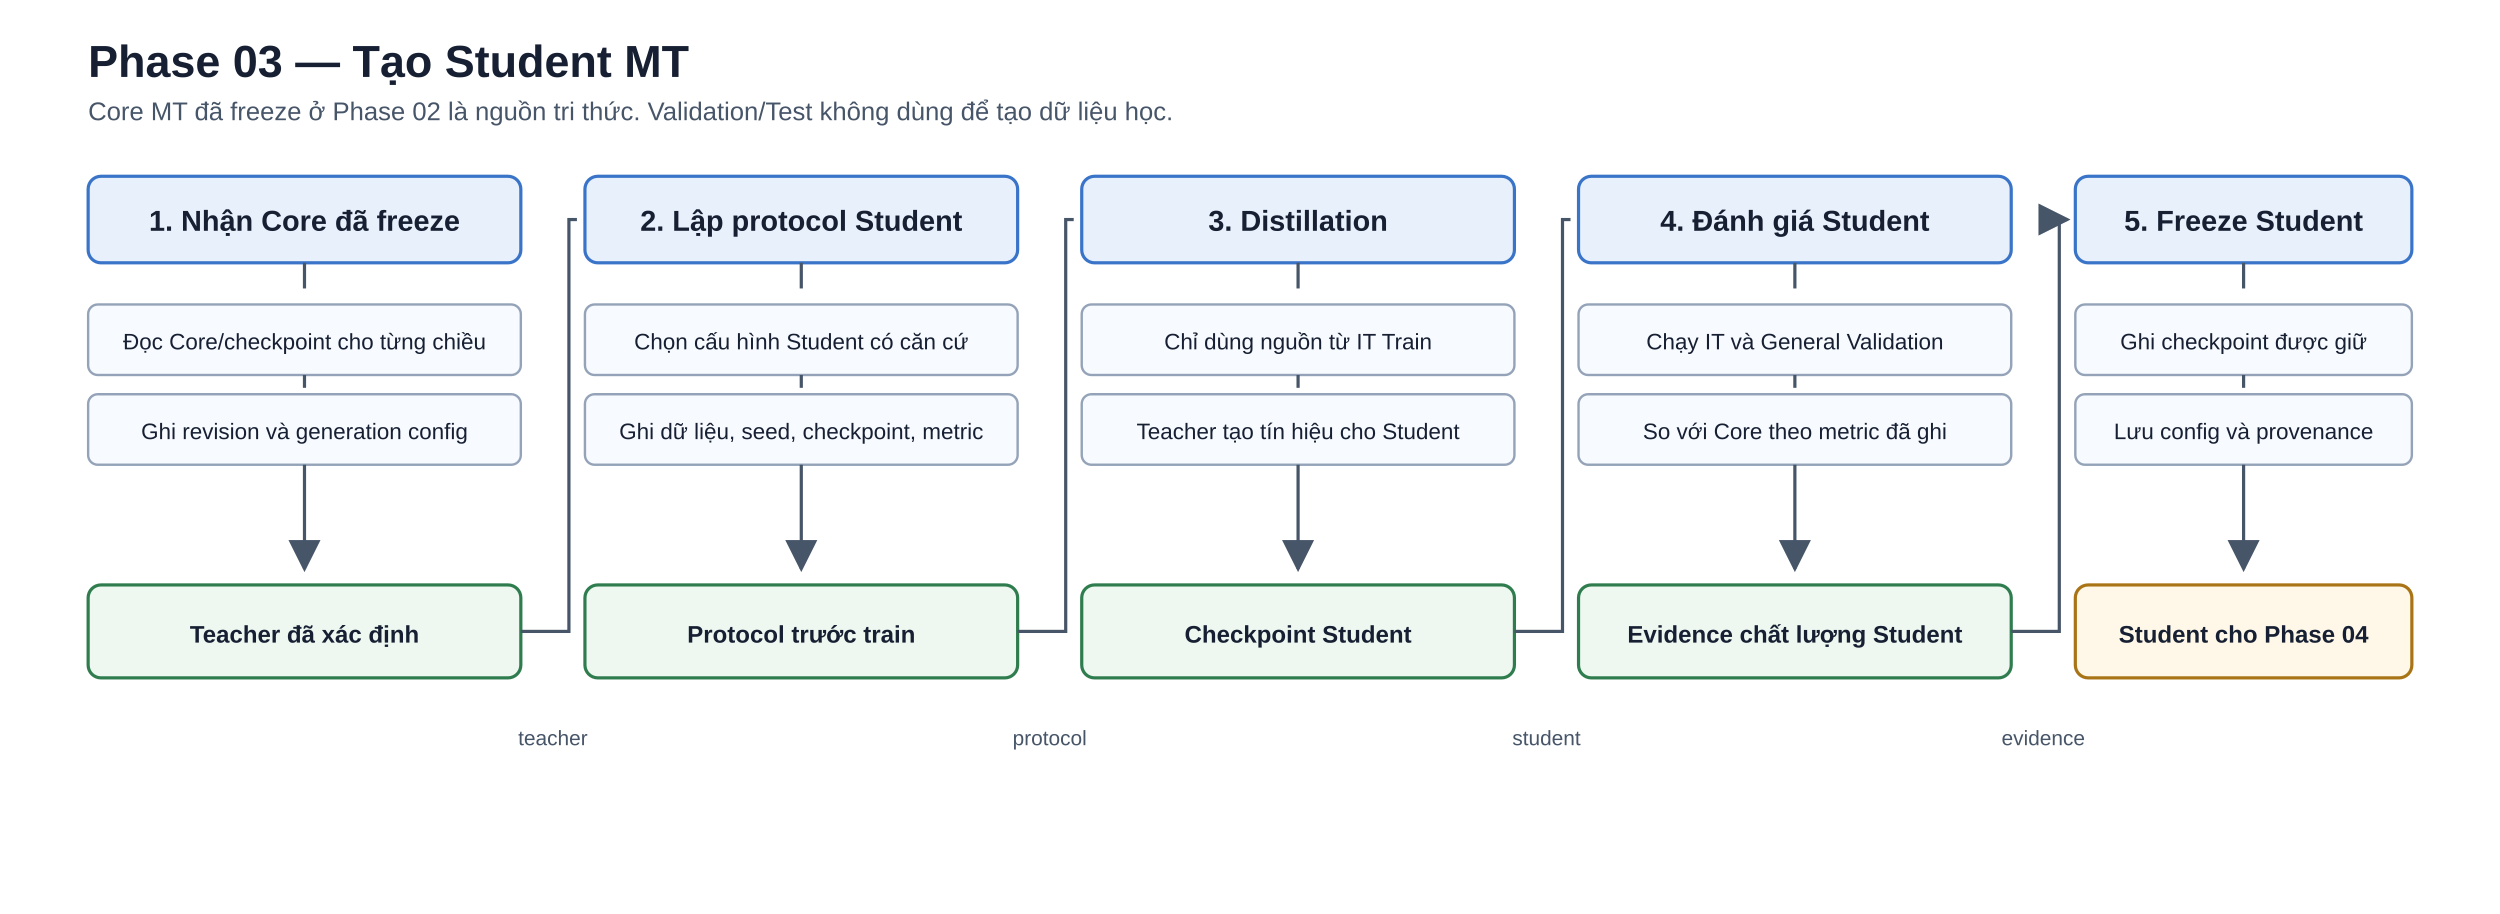
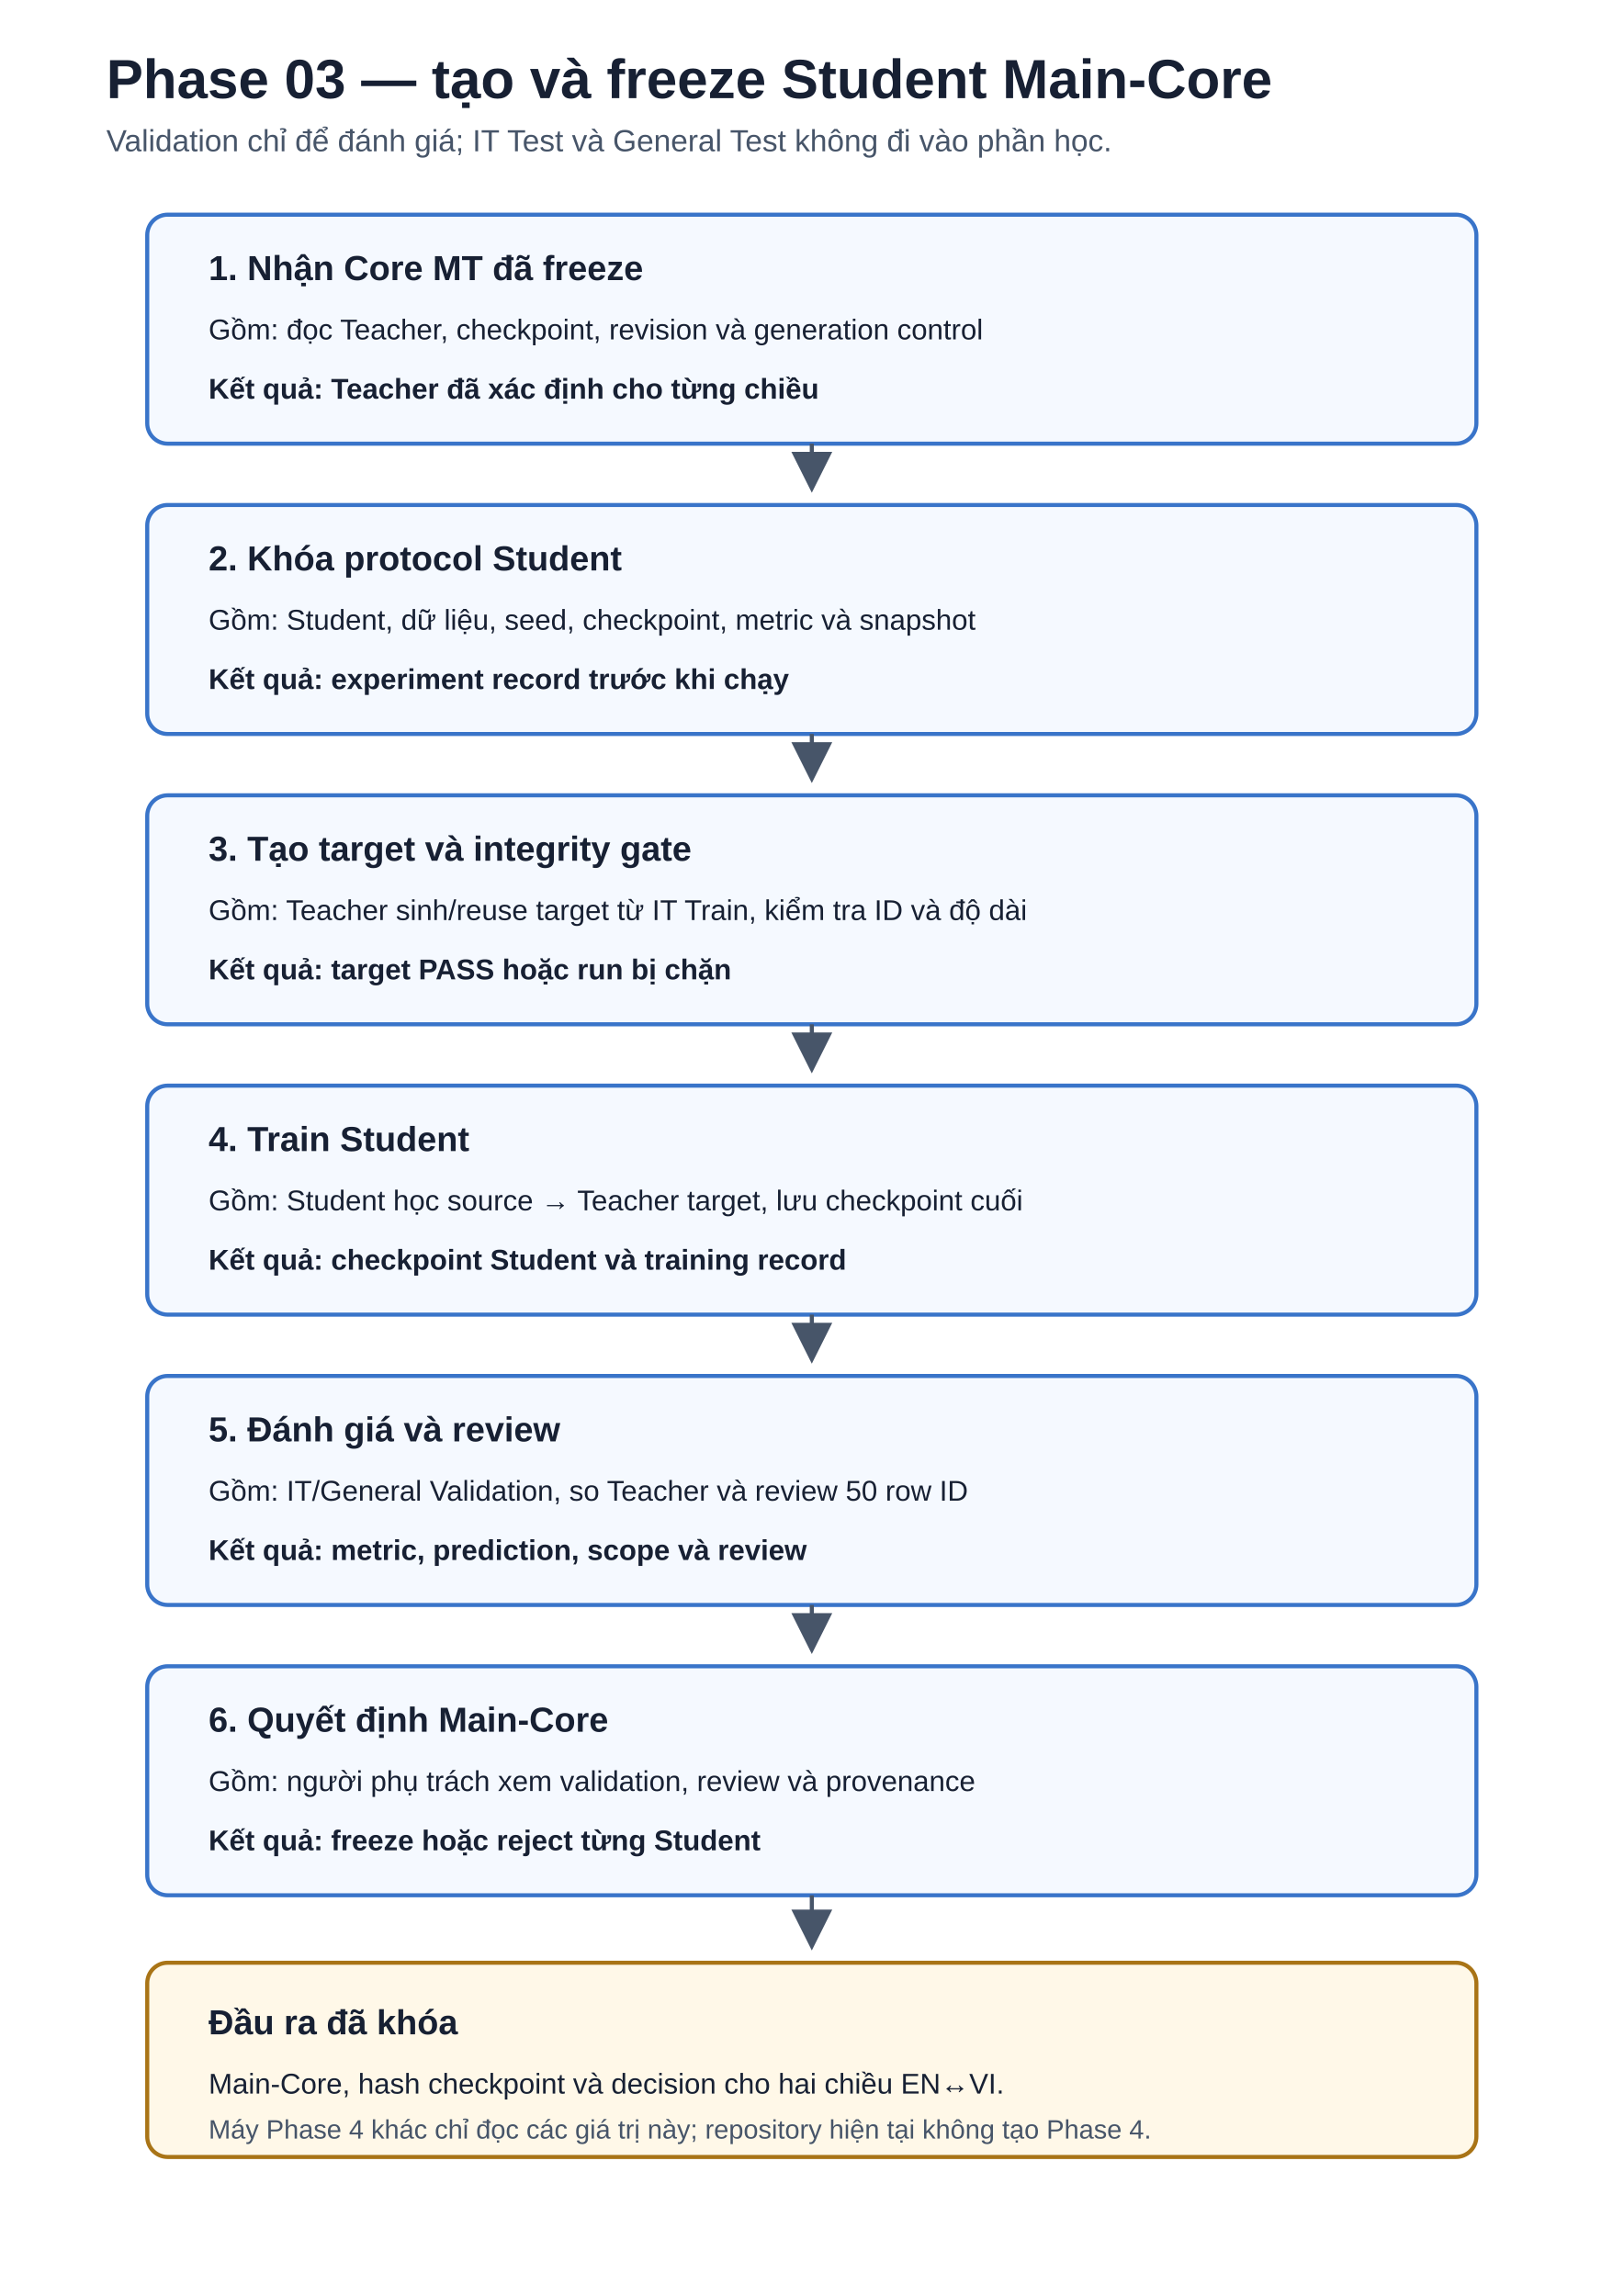
- <svg xmlns="http://www.w3.org/2000/svg" width="1560" height="570" viewBox="0 0 1560 570" role="img" aria-labelledby="title desc">
+ <svg xmlns="http://www.w3.org/2000/svg" width="794" height="1123" viewBox="0 0 794 1123" role="img" aria-labelledby="title desc">
  <defs>
-     <marker id="arrow" markerWidth="10" markerHeight="10" refX="9" refY="5" orient="auto">
-       <path d="M0 0L10 5 0 10z" fill="#475569" />
+     <marker id="arrow" markerWidth="10" markerHeight="10" refX="8" refY="5" orient="auto">
+       <path d="M0 0L10 5L0 10Z" fill="#475569" />
    </marker>
-     <style>text{font-family:Arial,sans-serif;fill:#172033}.title{font-size:28px;font-weight:700}.subtitle{font-size:16px;fill:#475569}.main{font-size:18px;font-weight:700}.task{font-size:14px}.out{font-size:15px;font-weight:700}.label{font-size:13px;fill:#475569}.mainbox{fill:#e8f1fb;stroke:#3974c9;stroke-width:2}.taskbox{fill:#f7faff;stroke:#94a3b8;stroke-width:1.5}.resultbox{fill:#eef8f1;stroke:#2f7d4e;stroke-width:2}.finalbox{fill:#fff8e8;stroke:#a97416;stroke-width:2}.arrow{stroke:#475569;stroke-width:2;fill:none;marker-end:url(#arrow)}</style>
+     <style>text{font-family:Arial,sans-serif;fill:#172033}.title{font-size:27px;font-weight:700}.subtitle{font-size:15px;fill:#475569}.step{font-size:17px;font-weight:700}.task{font-size:14px}.out{font-size:14px;font-weight:700}.note{font-size:13px;fill:#475569}.stepbox{fill:#f5f9ff;stroke:#3974c9;stroke-width:2}.lastbox{fill:#fff8e8;stroke:#a97416;stroke-width:2}.arrow{stroke:#475569;stroke-width:2;fill:none;marker-end:url(#arrow)}</style>
  </defs>
-   <text x="55" y="48" class="title">Phase 03 — Tạo Student MT</text>
-   <text x="55" y="75" class="subtitle">Core MT đã freeze ở Phase 02 là nguồn tri thức. Validation/Test không dùng để tạo dữ liệu học.</text>
-   <rect x="55" y="110" width="270" height="54" rx="8" class="mainbox" />
-   <text x="190" y="144" text-anchor="middle" class="main">1. Nhận Core đã freeze</text>
-   <rect x="55" y="190" width="270" height="44" rx="6" class="taskbox" />
-   <text x="190" y="218" text-anchor="middle" class="task">Đọc Core/checkpoint cho từng chiều</text>
-   <rect x="55" y="246" width="270" height="44" rx="6" class="taskbox" />
-   <text x="190" y="274" text-anchor="middle" class="task">Ghi revision và generation config</text>
-   <rect x="55" y="365" width="270" height="58" rx="8" class="resultbox" />
-   <text x="190" y="401" text-anchor="middle" class="out">Teacher đã xác định</text>
-   <path class="arrow" d="M190 164V180M190 234V242M190 290V355" />
-   <rect x="365" y="110" width="270" height="54" rx="8" class="mainbox" />
-   <text x="500" y="144" text-anchor="middle" class="main">2. Lập protocol Student</text>
-   <rect x="365" y="190" width="270" height="44" rx="6" class="taskbox" />
-   <text x="500" y="218" text-anchor="middle" class="task">Chọn cấu hình Student có căn cứ</text>
-   <rect x="365" y="246" width="270" height="44" rx="6" class="taskbox" />
-   <text x="500" y="274" text-anchor="middle" class="task">Ghi dữ liệu, seed, checkpoint, metric</text>
-   <rect x="365" y="365" width="270" height="58" rx="8" class="resultbox" />
-   <text x="500" y="401" text-anchor="middle" class="out">Protocol trước train</text>
-   <path class="arrow" d="M500 164V180M500 234V242M500 290V355" />
-   <rect x="675" y="110" width="270" height="54" rx="8" class="mainbox" />
-   <text x="810" y="144" text-anchor="middle" class="main">3. Distillation</text>
-   <rect x="675" y="190" width="270" height="44" rx="6" class="taskbox" />
-   <text x="810" y="218" text-anchor="middle" class="task">Chỉ dùng nguồn từ IT Train</text>
-   <rect x="675" y="246" width="270" height="44" rx="6" class="taskbox" />
-   <text x="810" y="274" text-anchor="middle" class="task">Teacher tạo tín hiệu cho Student</text>
-   <rect x="675" y="365" width="270" height="58" rx="8" class="resultbox" />
-   <text x="810" y="401" text-anchor="middle" class="out">Checkpoint Student</text>
-   <path class="arrow" d="M810 164V180M810 234V242M810 290V355" />
-   <rect x="985" y="110" width="270" height="54" rx="8" class="mainbox" />
-   <text x="1120" y="144" text-anchor="middle" class="main">4. Đánh giá Student</text>
-   <rect x="985" y="190" width="270" height="44" rx="6" class="taskbox" />
-   <text x="1120" y="218" text-anchor="middle" class="task">Chạy IT và General Validation</text>
-   <rect x="985" y="246" width="270" height="44" rx="6" class="taskbox" />
-   <text x="1120" y="274" text-anchor="middle" class="task">So với Core theo metric đã ghi</text>
-   <rect x="985" y="365" width="270" height="58" rx="8" class="resultbox" />
-   <text x="1120" y="401" text-anchor="middle" class="out">Evidence chất lượng Student</text>
-   <path class="arrow" d="M1120 164V180M1120 234V242M1120 290V355" />
-   <rect x="1295" y="110" width="210" height="54" rx="8" class="mainbox" />
-   <text x="1400" y="144" text-anchor="middle" class="main">5. Freeze Student</text>
-   <rect x="1295" y="190" width="210" height="44" rx="6" class="taskbox" />
-   <text x="1400" y="218" text-anchor="middle" class="task">Ghi checkpoint được giữ</text>
-   <rect x="1295" y="246" width="210" height="44" rx="6" class="taskbox" />
-   <text x="1400" y="274" text-anchor="middle" class="task">Lưu config và provenance</text>
-   <rect x="1295" y="365" width="210" height="58" rx="8" class="finalbox" />
-   <text x="1400" y="401" text-anchor="middle" class="out">Student cho Phase 04</text>
-   <path class="arrow" d="M1400 164V180M1400 234V242M1400 290V355" />
-   <path class="arrow" d="M325 394H355V137H360M635 394H665V137H670M945 394H975V137H980M1255 394H1285V137H1290" />
-   <text x="345" y="465" text-anchor="middle" class="label">teacher</text>
-   <text x="655" y="465" text-anchor="middle" class="label">protocol</text>
-   <text x="965" y="465" text-anchor="middle" class="label">student</text>
-   <text x="1275" y="465" text-anchor="middle" class="label">evidence</text>
+   <text x="52" y="48" class="title">Phase 03 — tạo và freeze Student Main-Core</text>
+   <text x="52" y="74" class="subtitle">Validation chỉ để đánh giá; IT Test và General Test không đi vào phần học.</text>
+   <rect x="72" y="105" width="650" height="112" rx="10" class="stepbox" />
+   <text x="102" y="137" class="step">1. Nhận Core MT đã freeze</text>
+   <text x="102" y="166" class="task">Gồm: đọc Teacher, checkpoint, revision và generation control</text>
+   <text x="102" y="195" class="out">Kết quả: Teacher đã xác định cho từng chiều</text>
+   <path d="M397 217V237" class="arrow" />
+   <rect x="72" y="247" width="650" height="112" rx="10" class="stepbox" />
+   <text x="102" y="279" class="step">2. Khóa protocol Student</text>
+   <text x="102" y="308" class="task">Gồm: Student, dữ liệu, seed, checkpoint, metric và snapshot</text>
+   <text x="102" y="337" class="out">Kết quả: experiment record trước khi chạy</text>
+   <path d="M397 359V379" class="arrow" />
+   <rect x="72" y="389" width="650" height="112" rx="10" class="stepbox" />
+   <text x="102" y="421" class="step">3. Tạo target và integrity gate</text>
+   <text x="102" y="450" class="task">Gồm: Teacher sinh/reuse target từ IT Train, kiểm tra ID và độ dài</text>
+   <text x="102" y="479" class="out">Kết quả: target PASS hoặc run bị chặn</text>
+   <path d="M397 501V521" class="arrow" />
+   <rect x="72" y="531" width="650" height="112" rx="10" class="stepbox" />
+   <text x="102" y="563" class="step">4. Train Student</text>
+   <text x="102" y="592" class="task">Gồm: Student học source → Teacher target, lưu checkpoint cuối</text>
+   <text x="102" y="621" class="out">Kết quả: checkpoint Student và training record</text>
+   <path d="M397 643V663" class="arrow" />
+   <rect x="72" y="673" width="650" height="112" rx="10" class="stepbox" />
+   <text x="102" y="705" class="step">5. Đánh giá và review</text>
+   <text x="102" y="734" class="task">Gồm: IT/General Validation, so Teacher và review 50 row ID</text>
+   <text x="102" y="763" class="out">Kết quả: metric, prediction, scope và review</text>
+   <path d="M397 785V805" class="arrow" />
+   <rect x="72" y="815" width="650" height="112" rx="10" class="stepbox" />
+   <text x="102" y="847" class="step">6. Quyết định Main-Core</text>
+   <text x="102" y="876" class="task">Gồm: người phụ trách xem validation, review và provenance</text>
+   <text x="102" y="905" class="out">Kết quả: freeze hoặc reject từng Student</text>
+   <path d="M397 927V950" class="arrow" />
+   <rect x="72" y="960" width="650" height="95" rx="10" class="lastbox" />
+   <text x="102" y="995" class="step">Đầu ra đã khóa</text>
+   <text x="102" y="1024" class="task">Main-Core, hash checkpoint và decision cho hai chiều EN↔VI.</text>
+   <text x="102" y="1046" class="note">Máy Phase 4 khác chỉ đọc các giá trị này; repository hiện tại không tạo Phase 4.</text>
</svg>
